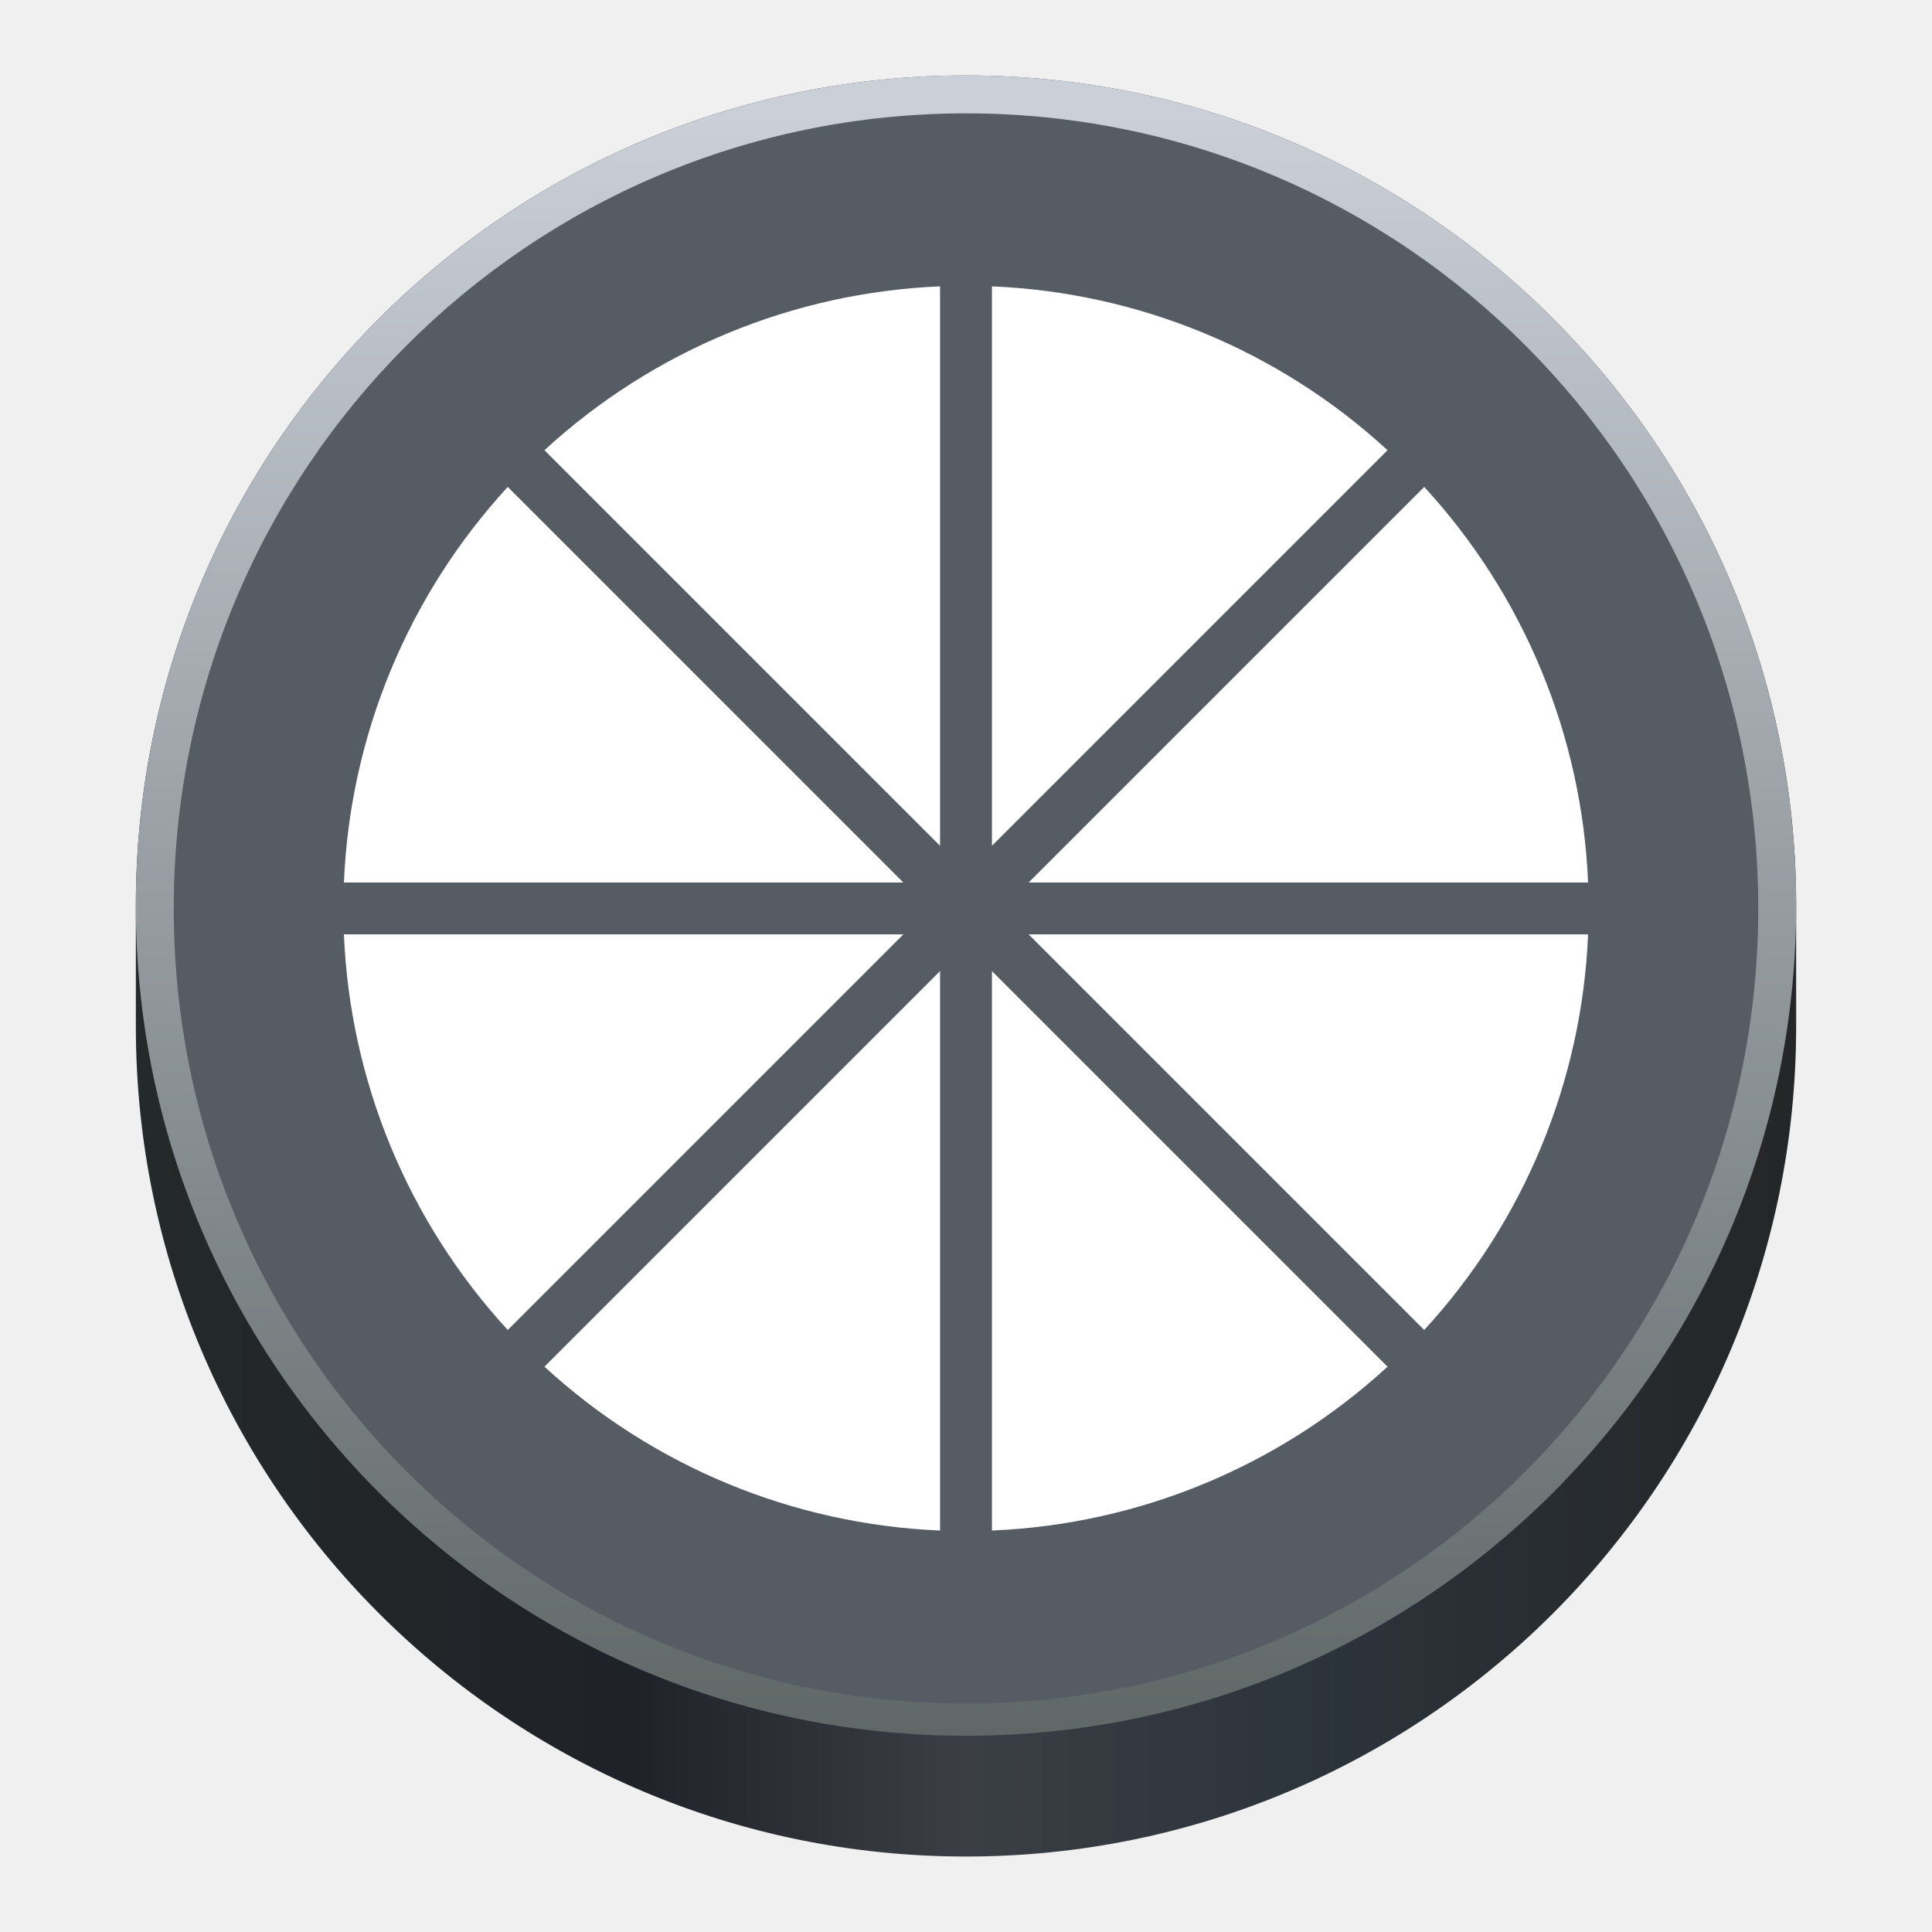
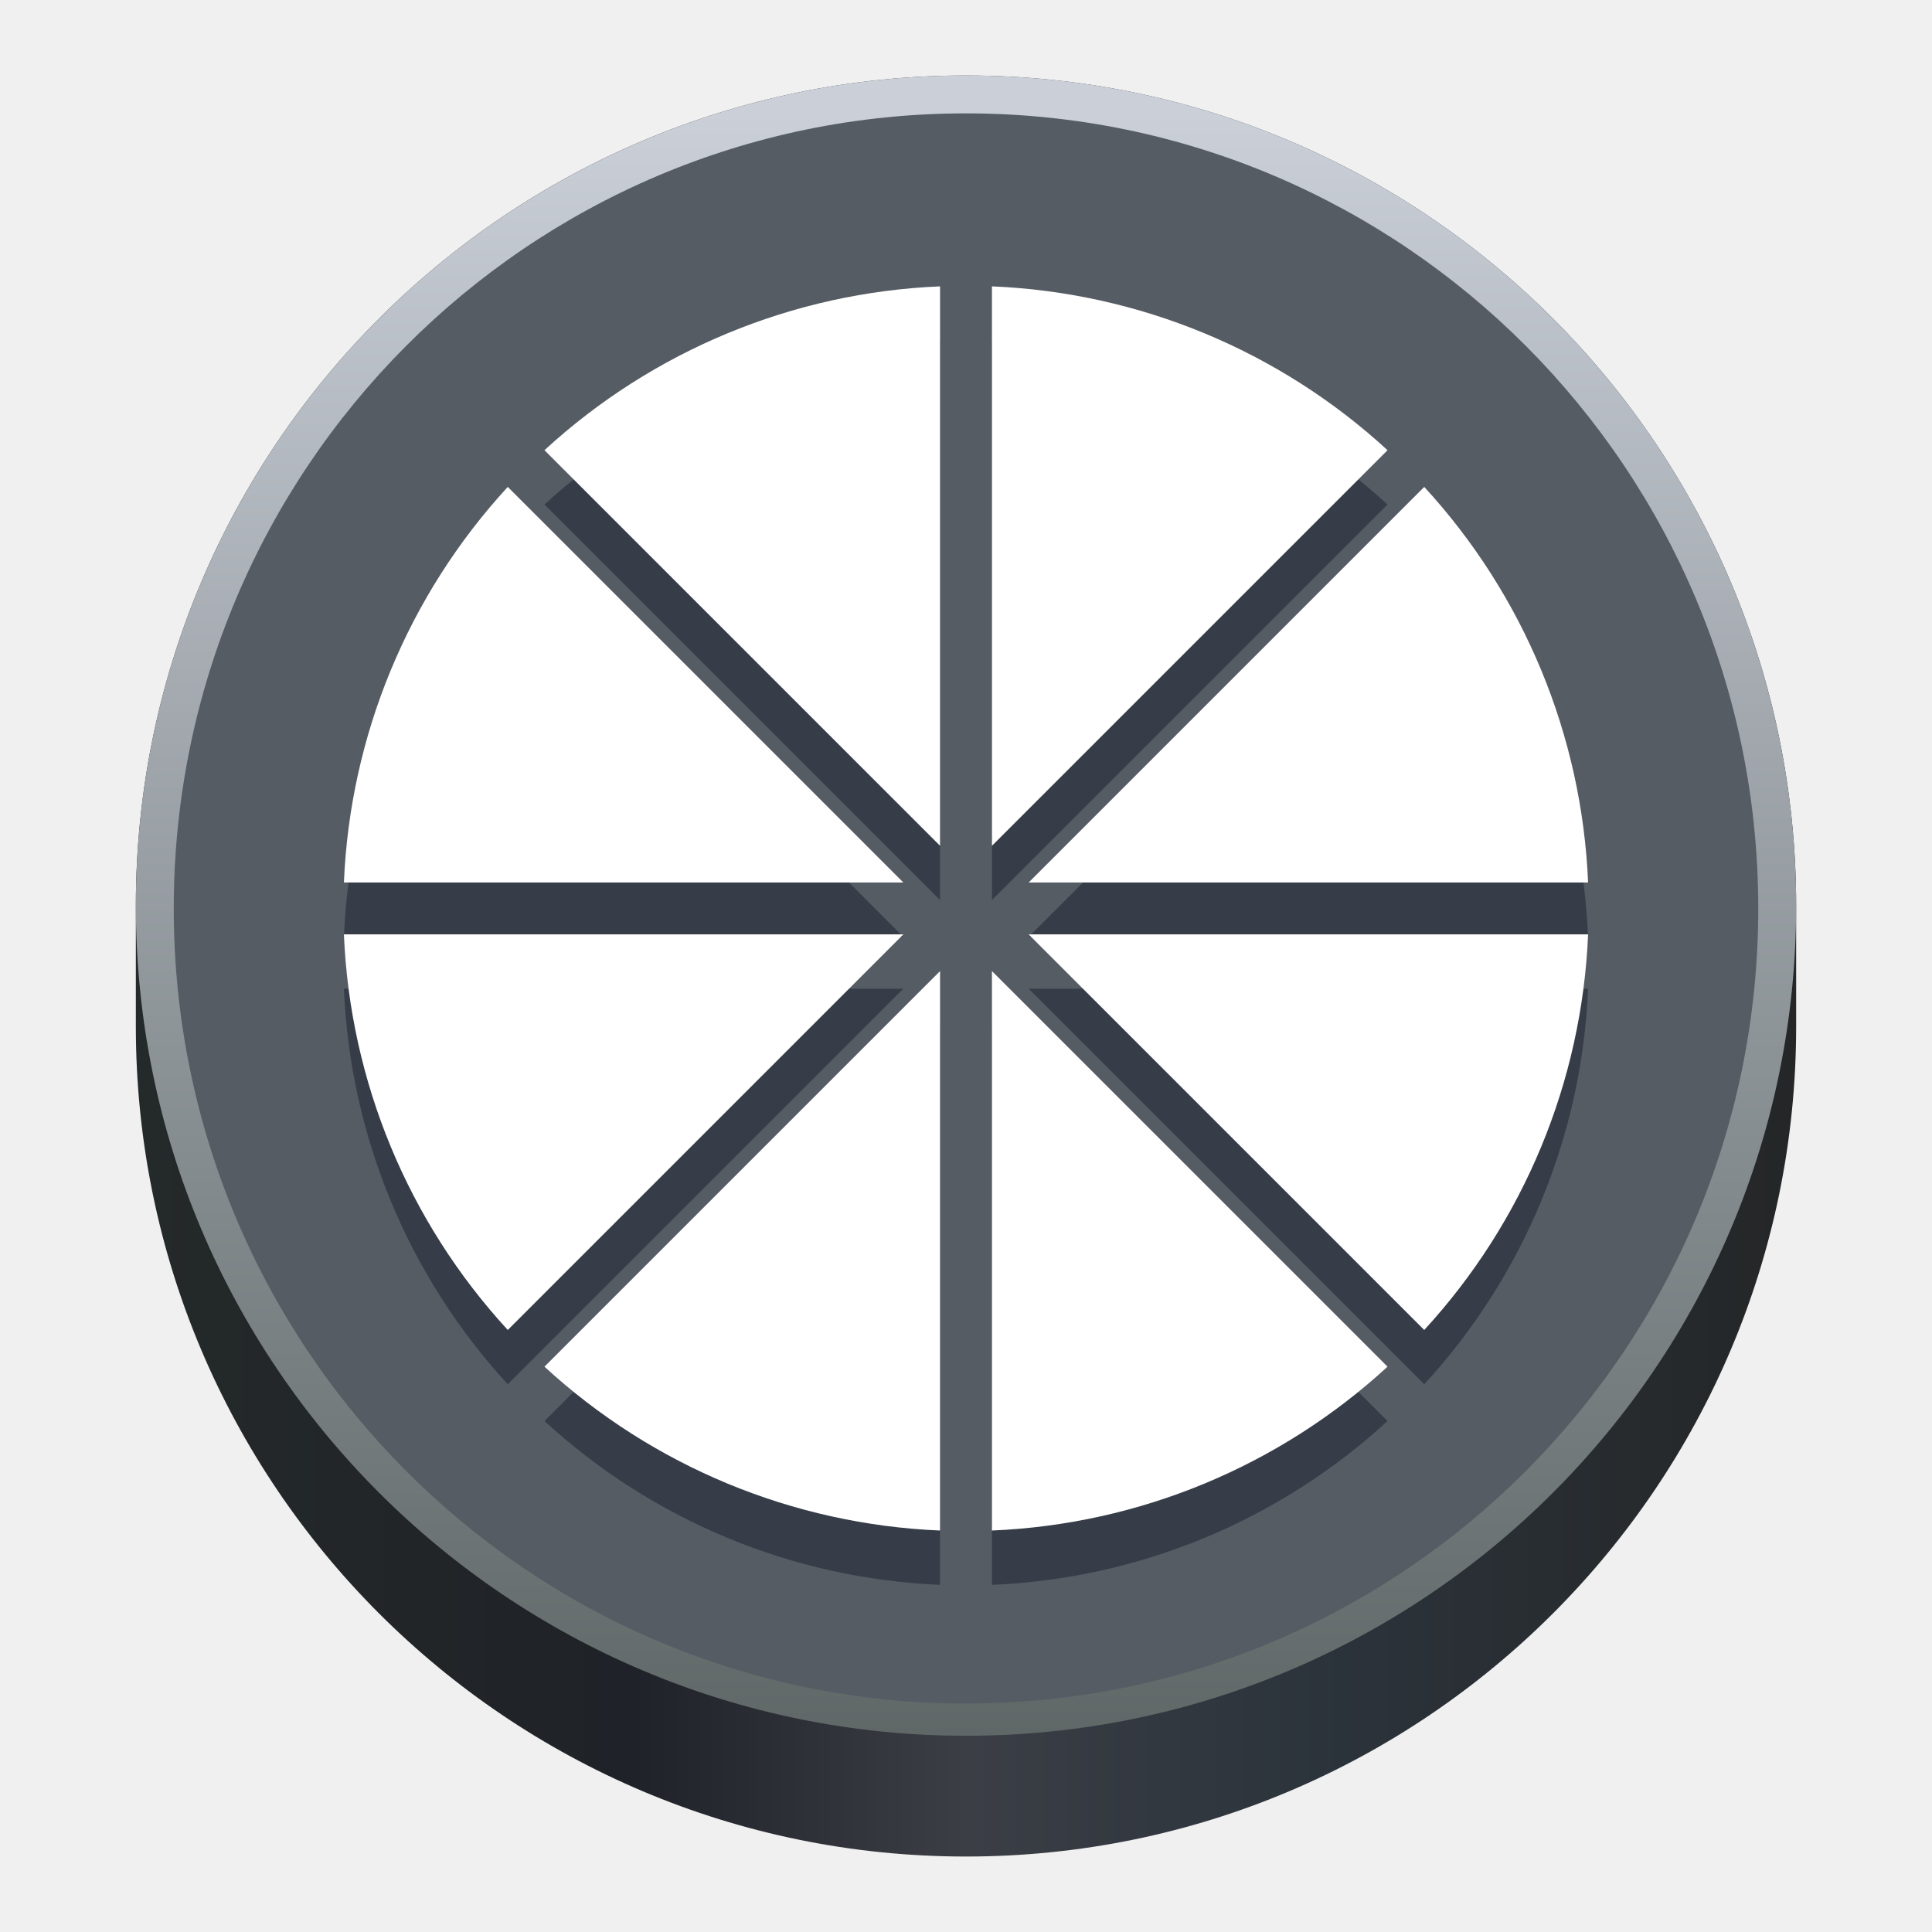
<svg xmlns="http://www.w3.org/2000/svg" xmlns:xlink="http://www.w3.org/1999/xlink" width="128" height="128" viewBox="0 0 128 128" version="1.1" id="svg5" xml:space="preserve">
  <defs id="defs2">
    <linearGradient id="linearGradient4539">
      <stop style="stop-color:#5f6767;stop-opacity:1;" offset="0" id="stop4535" />
      <stop style="stop-color:#cacfd8;stop-opacity:1;" offset="1" id="stop4537" />
    </linearGradient>
    <linearGradient id="linearGradient5042">
      <stop style="stop-color:#242929;stop-opacity:1;" offset="0" id="stop5038" />
      <stop style="stop-color:#1f2228;stop-opacity:1;" offset="0.3" id="stop12907" />
      <stop style="stop-color:#3b3e45;stop-opacity:1;" offset="0.5" id="stop7880" />
      <stop style="stop-color:#2c343c;stop-opacity:1;" offset="0.7" id="stop12905" />
      <stop style="stop-color:#242627;stop-opacity:1;" offset="1" id="stop5040" />
    </linearGradient>
    <linearGradient y2="236" x2="96" y1="236" x1="32" gradientTransform="translate(604.8168,170.5864)" gradientUnits="userSpaceOnUse" id="linearGradient1099" xlink:href="#linearGradient1036" />
    <linearGradient id="linearGradient1036">
      <stop id="stop1032" offset="0" style="stop-color:#d5d3cf;stop-opacity:1;" />
      <stop id="stop1034" offset="1" style="stop-color:#f6f5f4;stop-opacity:1" />
    </linearGradient>
    <radialGradient r="32" fy="-76" fx="-244" cy="-76" cx="-244" gradientTransform="matrix(0.8833333,0,0,0.8833333,-460.3502,463.1197)" gradientUnits="userSpaceOnUse" id="radialGradient1103" xlink:href="#linearGradient1069" />
    <linearGradient id="linearGradient1069">
      <stop id="stop1065" offset="0" style="stop-color:#d5d3cf;stop-opacity:1" />
      <stop id="stop1067-1" offset="1" style="stop-color:#949390;stop-opacity:1" />
    </linearGradient>
    <linearGradient gradientUnits="userSpaceOnUse" y2="232" x2="64" y1="262.5" x1="64" id="linearGradient1027" xlink:href="#linearGradient1025" gradientTransform="translate(-470.5864,432.8168)" />
    <linearGradient id="linearGradient1025">
      <stop id="stop1021" offset="0" style="stop-color:#9a9996;stop-opacity:1" />
      <stop id="stop1023" offset="1" style="stop-color:#77767b;stop-opacity:1" />
    </linearGradient>
    <clipPath clipPathUnits="userSpaceOnUse" id="clipPath1609-7">
      <path id="path1611-5" d="m 252,116 28,-28 v -8 h -36 v 36 z" style="fill:#e74747;stroke:none;stroke-width:0.25px;stroke-linecap:butt;stroke-linejoin:miter;stroke-opacity:1" />
    </clipPath>
    <radialGradient r="32" fy="-76" fx="-244" cy="-76" cx="-244" gradientTransform="matrix(0.8833333,0,0,0.8833333,-460.3502,463.1197)" gradientUnits="userSpaceOnUse" id="radialGradient1103-5" xlink:href="#linearGradient1069" />
    <clipPath clipPathUnits="userSpaceOnUse" id="clipPath1609-7-7">
      <path id="path1611-5-0" d="m 252,116 28,-28 v -8 h -36 v 36 z" style="fill:#e74747;stroke:none;stroke-width:0.25px;stroke-linecap:butt;stroke-linejoin:miter;stroke-opacity:1" />
    </clipPath>
    <clipPath clipPathUnits="userSpaceOnUse" id="clipPath744">
      <rect style="fill:#1e88e5;fill-opacity:1;stroke-width:0.265" id="rect746" width="541.867" height="541.867" x="0" y="1.5987212e-14" rx="79.375" ry="79.375" />
    </clipPath>
    <clipPath clipPathUnits="userSpaceOnUse" id="clipPath62">
      <rect style="fill:#1e88e5;fill-opacity:1;stroke-width:0.265" id="rect64" width="541.867" height="541.867" x="2.2507105e-05" y="-0.422" rx="79.375" ry="79.375" />
    </clipPath>
    <radialGradient r="32" fy="-76" fx="-244" cy="-76" cx="-244" gradientTransform="matrix(0.8833333,0,0,0.8833333,-460.3502,463.1197)" gradientUnits="userSpaceOnUse" id="radialGradient1103-6" xlink:href="#linearGradient1069" />
    <clipPath clipPathUnits="userSpaceOnUse" id="clipPath1609-7-2">
      <path id="path1611-5-3" d="m 252,116 28,-28 v -8 h -36 v 36 z" style="fill:#e74747;stroke:none;stroke-width:0.25px;stroke-linecap:butt;stroke-linejoin:miter;stroke-opacity:1" />
    </clipPath>
    <clipPath clipPathUnits="userSpaceOnUse" id="clipPath961">
      <rect style="fill:#00c853;stroke:none;stroke-width:0.529" id="rect963" width="541.867" height="541.867" x="1.4210855e-14" y="2.717972e-05" rx="79.375" ry="79.375" />
    </clipPath>
    <radialGradient r="32" fy="-76" fx="-244" cy="-76" cx="-244" gradientTransform="matrix(0.8833333,0,0,0.8833333,-460.3502,463.1197)" gradientUnits="userSpaceOnUse" id="radialGradient1103-56" xlink:href="#linearGradient1069" />
    <clipPath clipPathUnits="userSpaceOnUse" id="clipPath1440">
      <circle style="display:inline;opacity:1;vector-effect:none;fill:none;fill-opacity:1;stroke:#000000;stroke-width:2;stroke-linecap:butt;stroke-linejoin:miter;stroke-miterlimit:4;stroke-dasharray:none;stroke-dashoffset:0;stroke-opacity:1;marker:none;marker-start:none;marker-mid:none;marker-end:none;paint-order:normal;enable-background:new" id="circle1442" cx="-134.35" cy="193.747" r="24" transform="rotate(-45)" />
    </clipPath>
    <clipPath clipPathUnits="userSpaceOnUse" id="clipPath1430">
      <circle style="display:inline;opacity:1;vector-effect:none;fill:none;fill-opacity:1;stroke:#000000;stroke-width:2;stroke-linecap:butt;stroke-linejoin:miter;stroke-miterlimit:4;stroke-dasharray:none;stroke-dashoffset:0;stroke-opacity:1;marker:none;marker-start:none;marker-mid:none;marker-end:none;paint-order:normal;enable-background:new" id="circle1432" cx="12" cy="232" r="24" />
    </clipPath>
    <clipPath clipPathUnits="userSpaceOnUse" id="clipPath1440-9">
      <circle style="display:inline;opacity:1;vector-effect:none;fill:none;fill-opacity:1;stroke:#000000;stroke-width:2;stroke-linecap:butt;stroke-linejoin:miter;stroke-miterlimit:4;stroke-dasharray:none;stroke-dashoffset:0;stroke-opacity:1;marker:none;marker-start:none;marker-mid:none;marker-end:none;paint-order:normal;enable-background:new" id="circle1442-5" cx="-134.35" cy="193.747" r="24" transform="rotate(-45)" />
    </clipPath>
    <clipPath clipPathUnits="userSpaceOnUse" id="clipPath1430-1">
      <circle style="display:inline;opacity:1;vector-effect:none;fill:none;fill-opacity:1;stroke:#000000;stroke-width:2;stroke-linecap:butt;stroke-linejoin:miter;stroke-miterlimit:4;stroke-dasharray:none;stroke-dashoffset:0;stroke-opacity:1;marker:none;marker-start:none;marker-mid:none;marker-end:none;paint-order:normal;enable-background:new" id="circle1432-8" cx="12" cy="232" r="24" />
    </clipPath>
    <clipPath clipPathUnits="userSpaceOnUse" id="clipPath2024">
      <rect style="opacity:1;vector-effect:none;fill:#63452c;fill-opacity:1;stroke:none;stroke-width:4;stroke-linecap:round;stroke-linejoin:round;stroke-miterlimit:4;stroke-dasharray:none;stroke-dashoffset:0;stroke-opacity:1" id="rect2026" width="74" height="98" x="6" y="196" />
    </clipPath>
    <linearGradient id="linearGradient914">
      <stop id="stop910" offset="0" style="stop-color:#f6f5f4;stop-opacity:0.437" />
      <stop id="stop912" offset="1" style="stop-color:#deddda;stop-opacity:0;" />
    </linearGradient>
    <radialGradient gradientTransform="matrix(2.608696,0,0,1.841036,-102.9565,-748.9467)" gradientUnits="userSpaceOnUse" r="46" fy="296" fx="64" cy="296" cx="64" id="radialGradient916" xlink:href="#linearGradient914" />
    <clipPath clipPathUnits="userSpaceOnUse" id="clipPath11543">
      <rect style="fill:#f0c04e;fill-opacity:1;stroke:none;stroke-width:0.529" id="rect11545" width="541.867" height="541.867" x="1.4746095e-06" y="6.4330168e-05" rx="79.375" ry="79.375" />
    </clipPath>
    <style id="style374">.cls-1{fill:url(#linear-gradient);}.cls-2{opacity:0.35;fill:url(#radial-gradient);}.cls-2,.cls-4{isolation:isolate;}.cls-3{fill:url(#linear-gradient-2);}.cls-4{opacity:0.41;fill:url(#radial-gradient-2);}.cls-5{fill:url(#radial-gradient-3);}.cls-6{fill:url(#radial-gradient-4);}</style>
    <linearGradient id="linear-gradient" x1="63.33" y1="84.03" x2="241.67" y2="84.03" gradientTransform="matrix(1,0,0,-1,0,266)" gradientUnits="userSpaceOnUse">
      <stop offset="0" stop-color="#0c59a4" id="stop376" />
      <stop offset="1" stop-color="#114a8b" id="stop378" />
    </linearGradient>
    <radialGradient id="radial-gradient" cx="161.83" cy="68.91" r="95.38" gradientTransform="matrix(1,0,0,-0.95,0,248.84)" gradientUnits="userSpaceOnUse">
      <stop offset="0.72" stop-opacity="0" id="stop381" />
      <stop offset="0.95" stop-opacity="0.53" id="stop383" />
      <stop offset="1" id="stop385" />
    </radialGradient>
    <linearGradient id="linear-gradient-2" x1="157.35" y1="161.39" x2="45.96" y2="40.06" gradientTransform="matrix(1,0,0,-1,0,266)" gradientUnits="userSpaceOnUse">
      <stop offset="0" stop-color="#1b9de2" id="stop388" />
      <stop offset="0.16" stop-color="#1595df" id="stop390" />
      <stop offset="0.67" stop-color="#0680d7" id="stop392" />
      <stop offset="1" stop-color="#0078d4" id="stop394" />
    </linearGradient>
    <radialGradient id="radial-gradient-2" cx="-340.29" cy="62.99" r="143.24" gradientTransform="matrix(0.15,-0.99,-0.8,-0.12,176.64,-125.4)" gradientUnits="userSpaceOnUse">
      <stop offset="0.76" stop-opacity="0" id="stop397" />
      <stop offset="0.95" stop-opacity="0.5" id="stop399" />
      <stop offset="1" id="stop401" />
    </radialGradient>
    <radialGradient id="radial-gradient-3" cx="113.37" cy="570.21" r="202.43" gradientTransform="matrix(-0.04,1,2.13,0.08,-1179.54,-106.69)" gradientUnits="userSpaceOnUse">
      <stop offset="0" stop-color="#35c1f1" id="stop404" />
      <stop offset="0.11" stop-color="#34c1ed" id="stop406" />
      <stop offset="0.23" stop-color="#2fc2df" id="stop408" />
      <stop offset="0.31" stop-color="#2bc3d2" id="stop410" />
      <stop offset="0.67" stop-color="#36c752" id="stop412" />
    </radialGradient>
    <radialGradient id="radial-gradient-4" cx="376.52" cy="567.97" r="97.34" gradientTransform="matrix(0.28,0.96,0.78,-0.23,-303.76,-148.5)" gradientUnits="userSpaceOnUse">
      <stop offset="0" stop-color="#66eb6e" id="stop415" />
      <stop offset="1" stop-color="#66eb6e" stop-opacity="0" id="stop417" />
    </radialGradient>
    <clipPath clipPathUnits="userSpaceOnUse" id="clipPath1260">
      <rect style="fill:#bbdefb;fill-opacity:1;stroke:none;stroke-width:0.529" id="rect1262" width="541.867" height="541.867" x="2.9492187e-06" y="3.9968629e-05" rx="79.375" ry="79.375" />
    </clipPath>
    <clipPath clipPathUnits="userSpaceOnUse" id="clipPath16285">
      <rect style="fill:#bbdefb;fill-opacity:1;stroke:none;stroke-width:0.529" id="rect16287" width="541.867" height="541.867" x="0" y="6.4807005e-05" rx="79.375" ry="79.375" />
    </clipPath>
    <clipPath clipPathUnits="userSpaceOnUse" id="clipPath990">
      <rect style="fill:#bbdefb;fill-opacity:1;stroke:none;stroke-width:0.529" id="rect992" width="487.68" height="487.68" x="27.093" y="27.093" rx="71.438" ry="71.438" />
    </clipPath>
    <linearGradient id="linearGradient4292">
      <stop id="stop4294" offset="0" style="stop-color:#411f5d;stop-opacity:1" />
      <stop id="stop4296" offset="1" style="stop-color:#5b2a85;stop-opacity:1" />
    </linearGradient>
    <linearGradient id="linearGradient4284">
      <stop offset="0" style="stop-color:#8381c5;stop-opacity:1" id="stop4286" />
      <stop id="stop4290" style="stop-color:#7e55b3;stop-opacity:0.996" offset="0.566" />
      <stop offset="1" style="stop-color:#a52ecb;stop-opacity:0.992" id="stop4288" />
    </linearGradient>
    <linearGradient id="linearGradient4898">
      <stop id="stop4278" style="stop-color:#bab8db;stop-opacity:1" offset="0" />
      <stop id="stop4280" style="stop-color:#5955a9;stop-opacity:0.992" offset="1" />
    </linearGradient>
    <linearGradient id="linearGradient3294">
      <stop offset="0" style="stop-color:#6376e6;stop-opacity:1" id="stop3296" />
      <stop offset="0.501" style="stop-color:#222989;stop-opacity:1" id="stop3302" />
      <stop offset="1" style="stop-color:#00003d;stop-opacity:1" id="stop3298" />
    </linearGradient>
    <linearGradient id="linearGradient3284">
      <stop offset="0" style="stop-color:#000000;stop-opacity:1" id="stop3286" />
      <stop offset="0.848" style="stop-color:#000000;stop-opacity:0.498" id="stop3292" />
      <stop offset="1" style="stop-color:#000000;stop-opacity:0" id="stop3288" />
    </linearGradient>
    <linearGradient id="linearGradient3274">
      <stop offset="0" style="stop-color:#000000;stop-opacity:1" id="stop3276" />
      <stop offset="1" style="stop-color:#000000;stop-opacity:0" id="stop3278" />
    </linearGradient>
    <linearGradient id="linearGradient3242">
      <stop offset="0" style="stop-color:#282828;stop-opacity:1" id="stop3244" />
      <stop offset="0.393" style="stop-color:#808080;stop-opacity:1" id="stop3252" />
      <stop offset="1" style="stop-color:#d9d9d9;stop-opacity:1" id="stop3246" />
    </linearGradient>
    <linearGradient id="linearGradient3202">
      <stop offset="0" style="stop-color:#2b2b2b;stop-opacity:1" id="stop3204" />
      <stop offset="0.5" style="stop-color:#828383;stop-opacity:1" id="stop3250" />
      <stop offset="1" style="stop-color:#dadbdb;stop-opacity:1" id="stop3206" />
    </linearGradient>
    <linearGradient id="linearGradient4966">
      <stop offset="0" style="stop-color:#b6b3d8;stop-opacity:1" id="stop4968" />
      <stop offset="1" style="stop-color:#b6b3d8;stop-opacity:0" id="stop4970" />
    </linearGradient>
    <linearGradient id="linearGradient4876">
      <stop offset="0" style="stop-color:#d3d2e8;stop-opacity:1" id="stop4878" />
      <stop offset="1" style="stop-color:#5955a9;stop-opacity:0.992" id="stop4880" />
    </linearGradient>
    <radialGradient gradientTransform="matrix(0.6817439,0,0,0.5905355,-3.852371,-28.93527)" gradientUnits="userSpaceOnUse" xlink:href="#linearGradient4898" id="radialGradient4892" fy="-108.969" fx="20.952" r="266.765" cy="-108.969" cx="20.952" />
    <radialGradient gradientTransform="matrix(1,0,0,0.1854103,0,383.8849)" gradientUnits="userSpaceOnUse" xlink:href="#linearGradient3274" id="radialGradient4944" fy="471.262" fx="233.888" r="170.494" cy="471.262" cx="233.888" />
    <radialGradient gradientTransform="matrix(1,0,0,0.9121621,0,32.65495)" gradientUnits="userSpaceOnUse" xlink:href="#linearGradient4966" id="radialGradient4972" fy="371.764" fx="299.701" r="76.696" cy="371.764" cx="299.701" />
    <radialGradient gradientTransform="matrix(0.414705,0.3300575,-0.5059004,0.6356454,346.9531,49.47959)" gradientUnits="userSpaceOnUse" xlink:href="#linearGradient3202" id="radialGradient3210" fy="390.452" fx="289.441" r="17.677" cy="390.452" cx="289.441" />
    <radialGradient gradientTransform="matrix(0.414705,0.3300575,-0.5059004,0.6356454,448.4101,-65.39807)" gradientUnits="userSpaceOnUse" xlink:href="#linearGradient3202" id="radialGradient3238" fy="382.148" fx="283.507" r="17.677" cy="382.148" cx="283.507" />
    <radialGradient gradientTransform="matrix(-6.5565014e-2,-5.9721765e-2,1.687102,-1.85217,171.9077,540.5147)" gradientUnits="userSpaceOnUse" xlink:href="#linearGradient3242" id="radialGradient3248" fy="181.19" fx="418.456" r="63.069" cy="181.19" cx="418.456" />
    <radialGradient gradientTransform="matrix(0.4055116,-3.3440123e-2,0.1034174,4.398869,177.2325,-1191.665)" gradientUnits="userSpaceOnUse" xlink:href="#linearGradient3274" id="radialGradient3268" fy="357.336" fx="354.517" r="33.712" cy="357.336" cx="354.517" />
    <radialGradient gradientTransform="matrix(-0.1339874,-0.1146812,0.3079048,-0.3597394,444.2359,395.0385)" gradientUnits="userSpaceOnUse" xlink:href="#linearGradient3274" id="radialGradient3280" fy="223.555" fx="510.585" r="132.283" cy="223.555" cx="510.585" />
    <radialGradient gradientTransform="matrix(-1.249757,1.37983,-9.6289463e-2,-7.2974479e-2,674.3826,-70.59068)" gradientUnits="userSpaceOnUse" xlink:href="#linearGradient3284" id="radialGradient3290" fy="-158.178" fx="284.467" r="110.297" cy="-158.178" cx="284.467" />
    <radialGradient gradientTransform="matrix(-0.1008165,-8.0872321e-2,1.074531,-1.339525,13.84329,784.7929)" gradientUnits="userSpaceOnUse" xlink:href="#linearGradient3294" id="radialGradient3300" fy="356.623" fx="425.51" r="143.342" cy="356.623" cx="425.51" />
    <filter height="1.106" y="-0.053" width="1.107" x="-0.054" id="filter4350" style="color-interpolation-filters:sRGB">
      <feGaussianBlur id="feGaussianBlur4352" stdDeviation="8.785" />
    </filter>
    <linearGradient y2="300.74" x2="236.614" y1="-161.851" x1="-122.202" spreadMethod="pad" gradientTransform="matrix(0.1759511,0,0,0.1667539,-57.8909,62.66844)" gradientUnits="userSpaceOnUse" id="linearGradient4245" xlink:href="#linearGradient4284" />
    <linearGradient y2="66.018" x2="173.945" y1="396.607" x1="447.809" gradientTransform="matrix(0.1987019,0,0,0.1987019,-106.8135,12.78277)" gradientUnits="userSpaceOnUse" id="linearGradient4247" xlink:href="#linearGradient4292" />
    <linearGradient xlink:href="#linearGradient5042" id="linearGradient5044" x1="9" y1="115" x2="119" y2="115" gradientUnits="userSpaceOnUse" />
    <linearGradient xlink:href="#linearGradient4539" id="linearGradient4541" x1="64" y1="115" x2="64" y2="7.511" gradientUnits="userSpaceOnUse" />
  </defs>
  <g id="layer2">
    <path id="circle1035" style="display:inline;fill:url(#linearGradient5044);fill-opacity:1" d="M 64,5 A 55,55 0 0 0 9,60 v 8 a 55,55 0 0 0 55,55 55,55 0 0 0 55,-55 V 60 A 55,55 0 0 0 64,5 Z" />
    <circle style="display:inline;fill:url(#linearGradient4541);fill-opacity:1;stroke-width:1" id="path953" cx="64" cy="60" r="55" />
    <text xml:space="preserve" style="font-style:normal;font-variant:normal;font-weight:normal;font-stretch:normal;font-size:40px;line-height:1.25;font-family:'DejaVu Math TeX Gyre';-inkscape-font-specification:'DejaVu Math TeX Gyre';display:inline;fill:#000000;fill-opacity:1;stroke:none" x="57.303" y="70.245" id="text3441">
      <tspan id="tspan3439" x="0" y="0" />
    </text>
    <text xml:space="preserve" style="font-size:40px;line-height:1.25;font-family:Caladea;-inkscape-font-specification:Caladea" x="43.169" y="70.812" id="text13903">
      <tspan id="tspan13901" x="43.169" y="70.812" />
    </text>
    <rect style="display:none;fill:none;stroke-width:0.201" id="rect4772" y="12.315" x="-107.39" height="103.091" width="103.091" />
    <ellipse style="display:inline;fill:#565c64;fill-opacity:1;stroke-width:0.956" id="circle466" cx="64" cy="60.187" ry="52.676" rx="52.489" />
+     <path id="circle2-5" d="M 62.281,22.57 A 41.25,41.25 0 0 0 36.072,33.426 l 26.209,26.209 z m 3.438,0 V 59.635 L 91.928,33.426 A 41.25,41.25 0 0 0 65.719,22.57 Z M 33.641,35.857 A 41.25,41.25 0 0 0 22.785,62.066 h 37.064 z m 60.719,0 -26.209,26.209 H 105.215 A 41.25,41.25 0 0 0 94.359,35.857 Z M 22.785,65.504 A 41.25,41.25 0 0 0 33.641,91.713 L 59.85,65.504 Z m 45.365,0 26.209,26.209 A 41.25,41.25 0 0 0 105.215,65.504 Z M 62.281,67.936 36.072,94.145 A 41.25,41.25 0 0 0 62.281,105 Z m 3.437,0 V 105 A 41.25,41.25 0 0 0 91.928,94.145 Z" style="display:inline;isolation:isolate;fill:#363d48;fill-opacity:1;stroke-width:0.43" />
    <path id="circle2" d="M 62.281,18.972 A 41.25,41.25 0 0 0 36.072,29.827 l 26.209,26.209 z m 3.438,0 V 56.036 L 91.928,29.827 A 41.25,41.25 0 0 0 65.719,18.972 Z M 33.641,32.259 A 41.25,41.25 0 0 0 22.785,58.468 h 37.064 z m 60.719,0 -26.209,26.209 h 37.064 A 41.25,41.25 0 0 0 94.359,32.259 Z M 22.785,61.905 A 41.25,41.25 0 0 0 33.641,88.114 L 59.85,61.905 Z m 45.365,0 26.209,26.209 A 41.25,41.25 0 0 0 105.215,61.905 Z m -5.869,2.432 -26.209,26.209 a 41.25,41.25 0 0 0 26.209,10.855 z m 3.438,0 V 101.401 A 41.25,41.25 0 0 0 91.928,90.546 Z" style="display:inline;isolation:isolate;stroke-width:0.43;fill:#ffffff;fill-opacity:1" />
  </g>
</svg>
